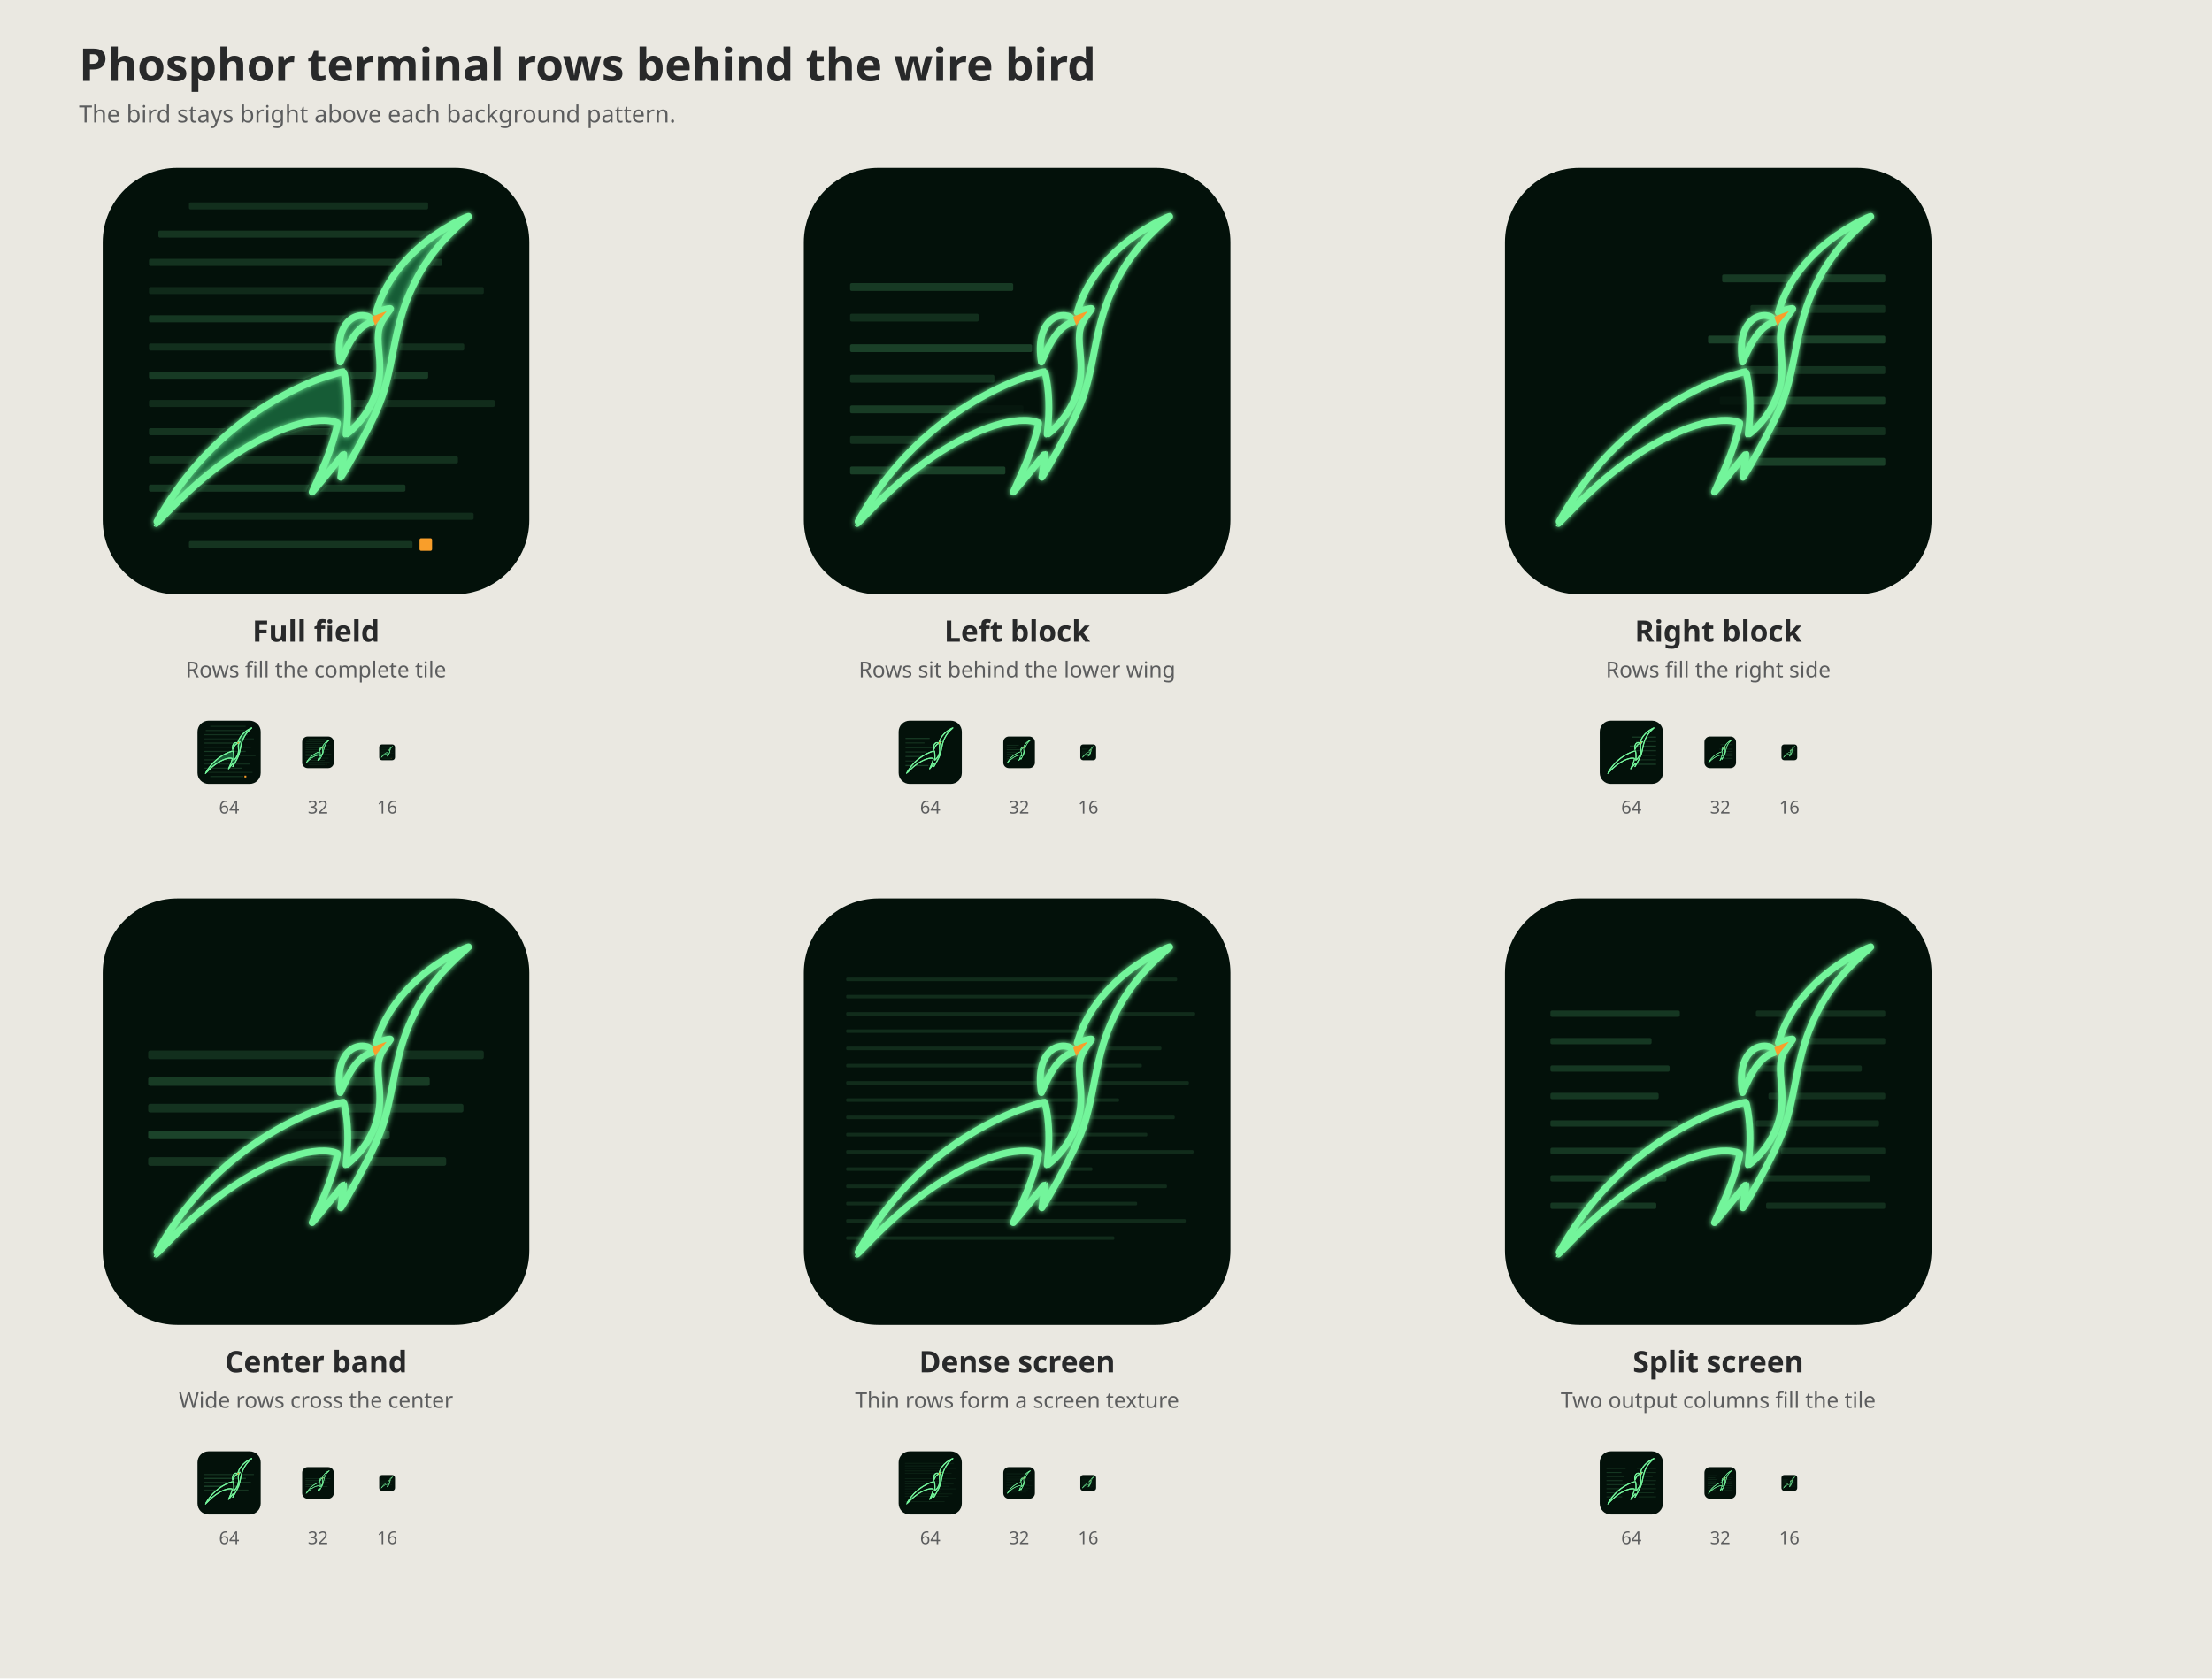
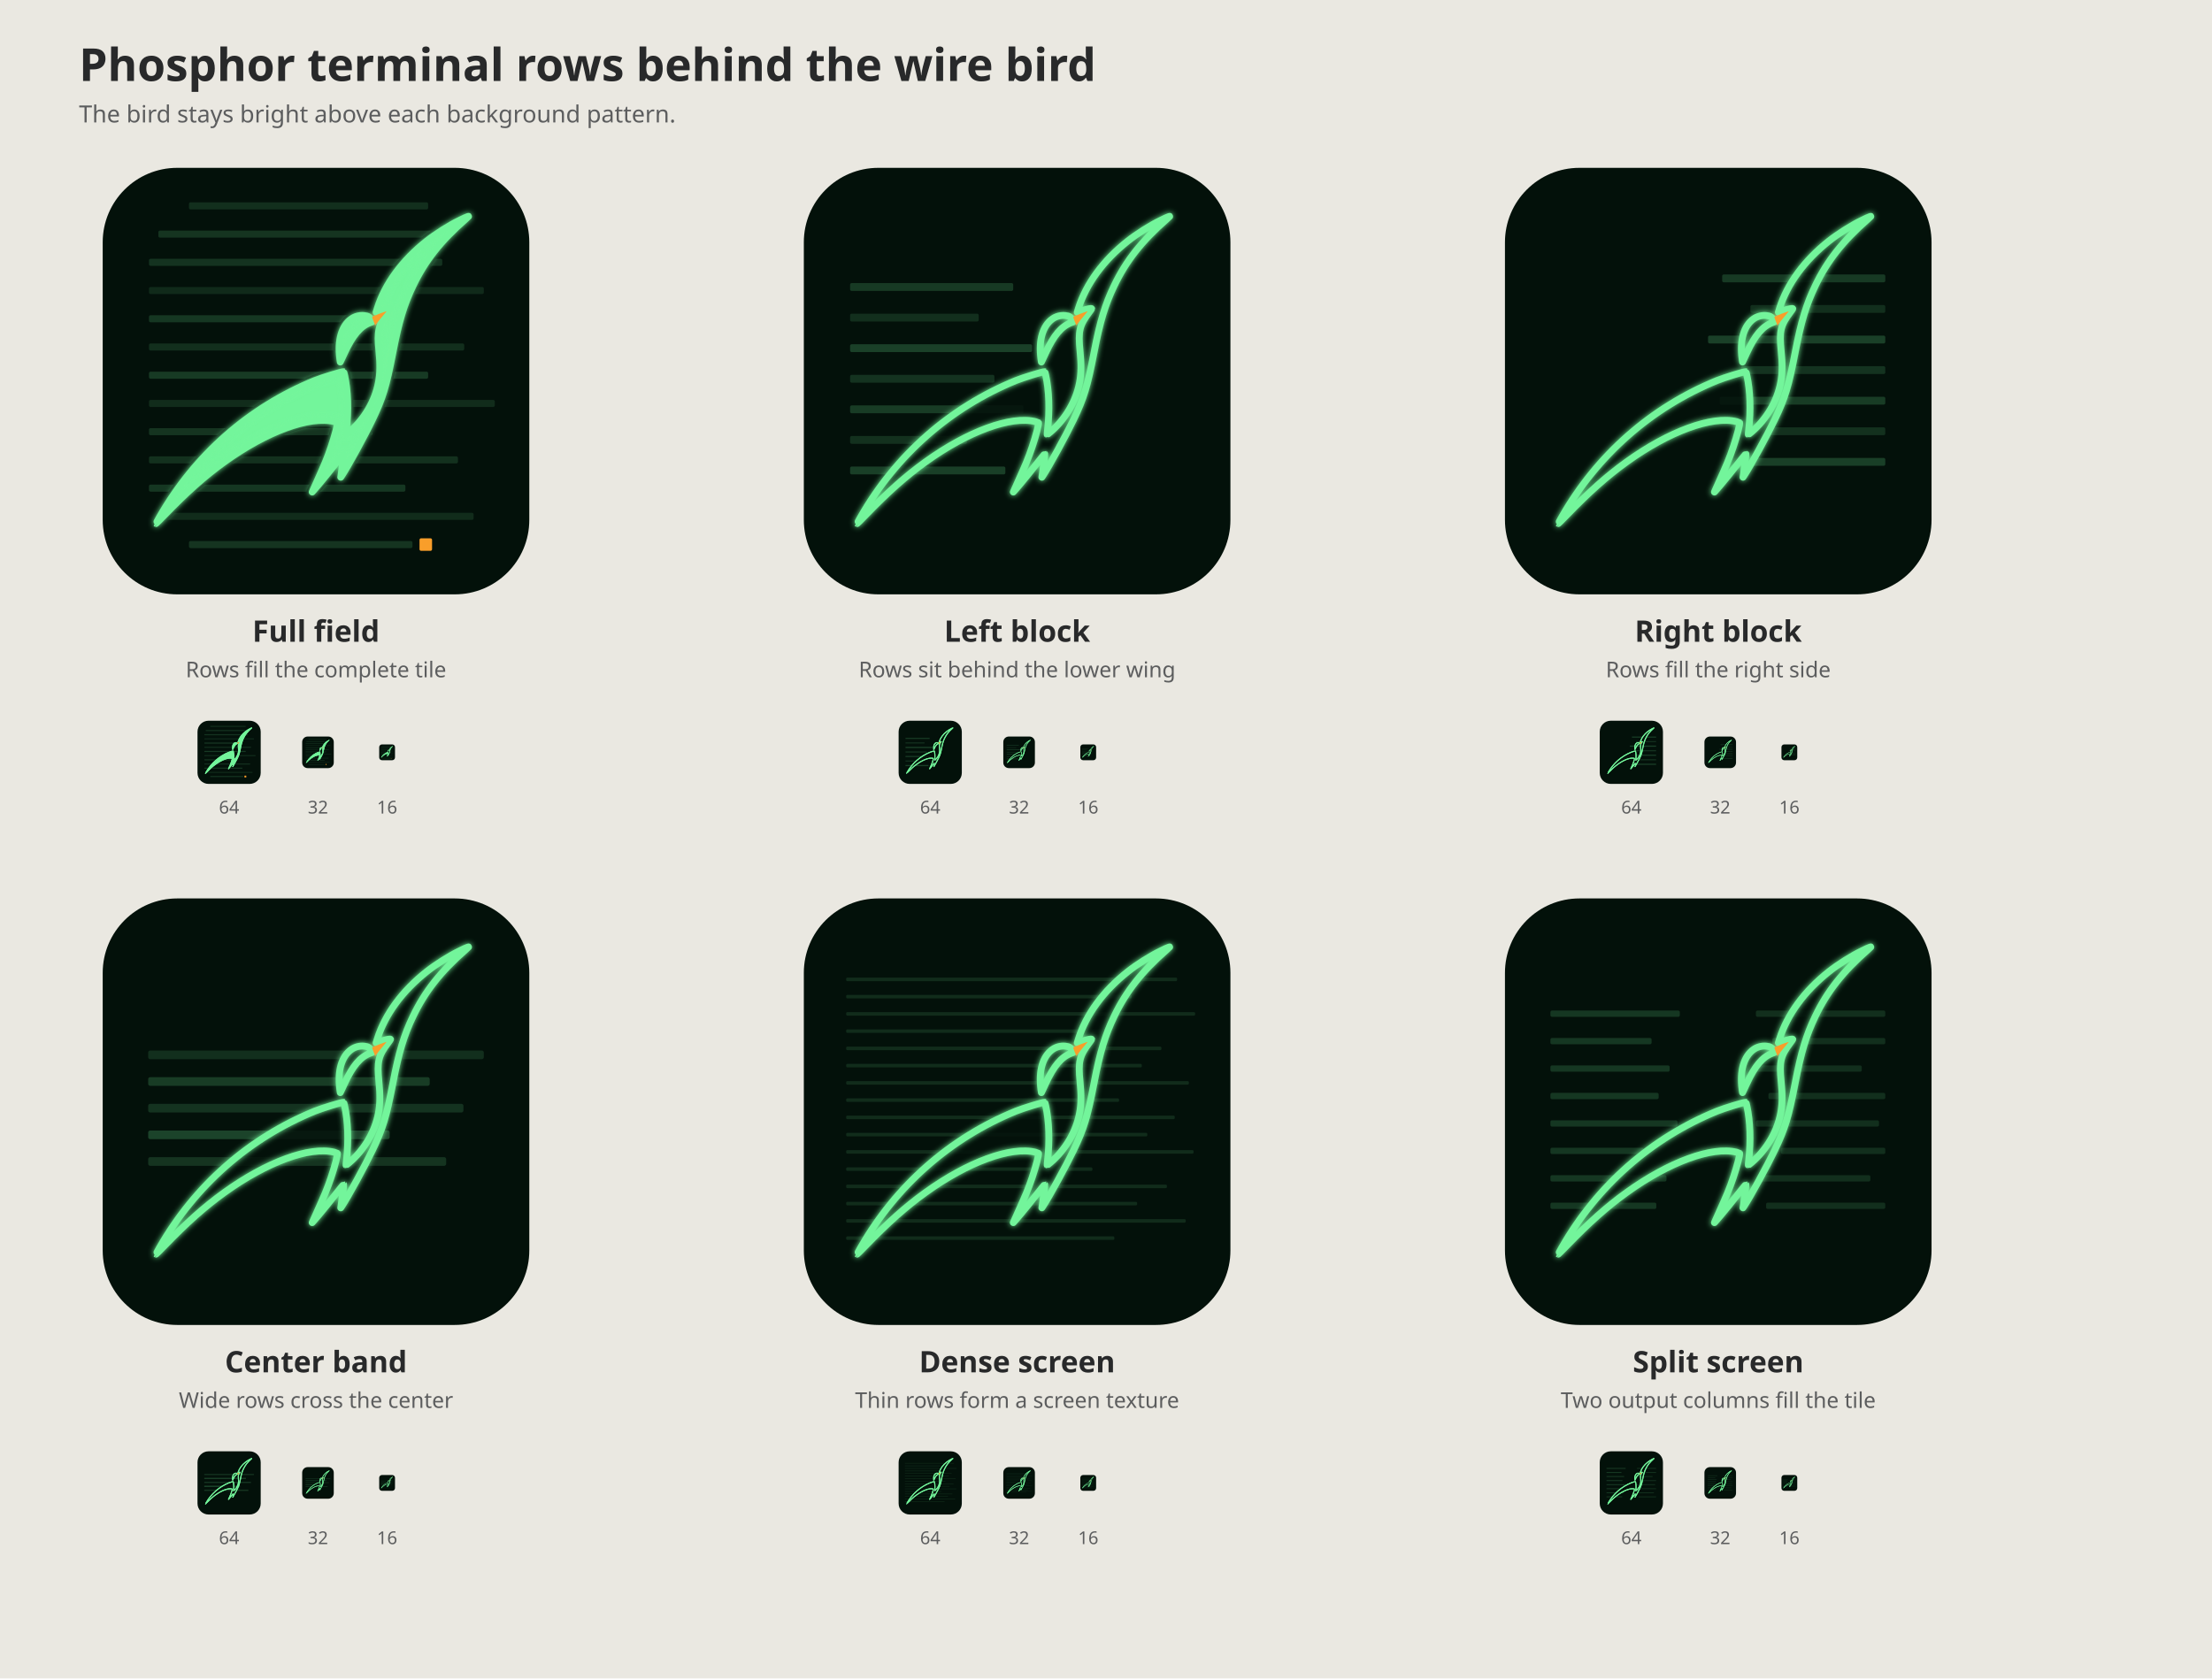
<svg xmlns="http://www.w3.org/2000/svg" xmlns:xlink="http://www.w3.org/1999/xlink" viewBox="0 0 2240 1700" width="2240" height="1700" role="img" aria-labelledby="title description">
  <defs>
    <g id="tern-shape">
      <path d="M10585 5604c-16-2-79-9-140-15-289-28-711-120-1005-218-780-260-1415-685-1825-1221l-65-85 153-5c135-5 238-22 237-39-1-3-39-31-87-61-365-233-454-369-584-884-85-340-172-567-298-778-256-430-674-774-1161-957-58-21-106-38-108-36-2 2 23 56 56 121 229 458 388 947 443 1361 7 51 11 95 8 97-19 20-597 49-799 41-1871-75-3631-763-5072-1983-82-69-146-127-145-129 2-2 124 56 272 127 772 377 1360 610 1975 784 1328 376 2542 378 3090 6 32-22 62-45 65-50 13-21-182-305-379-550-192-240-301-359-731-800l-140-144 80 44c141 76 639 372 955 567 46 28 86 50 88 48 4-4-144-295-239-470l-43-80 39 29c248 184 930 784 1269 1116 452 443 637 688 1106 1470 438 731 706 1088 1106 1480 519 508 1088 859 1891 1170 128 49 128 49 73 48-30-1-68-3-85-4z" />
      <path d="M6880 4124c-305-80-544-406-649-885l-18-86 191 192c357 359 630 515 902 515h53l-6 68c-7 82-33 114-128 161-104 52-233 65-345 35z" />
    </g>
    <path id="tern-beak" d="M7520 3993c-19-2-53-5-75-8l-40-5v-115c0-63 2-115 4-115 3 0 12 6 20 14 9 7 97 59 196 116 99 56 184 106 190 111 8 8-213 10-295 2z" />
    <g id="bird-shield">
      <g transform="translate(544 544) scale(.82) translate(-544 -544)">
        <g transform="translate(544 544) scale(1.18) rotate(-20) translate(-544 -544)">
          <g transform="translate(0 254)">
            <g transform="translate(0 580) scale(.1 -.1)">
              <use xlink:href="#tern-shape" fill="#03110A" opacity=".86" />
            </g>
          </g>
        </g>
      </g>
    </g>
    <g id="bird-shield-clear">
      <g transform="translate(544 544) scale(.82) translate(-544 -544)">
        <g transform="translate(544 544) scale(1.18) rotate(-20) translate(-544 -544)">
          <g transform="translate(0 254)">
            <g transform="translate(0 580) scale(.1 -.1)">
              <use xlink:href="#tern-shape" fill="#03110A" stroke="#03110A" stroke-width="300" stroke-linejoin="round" />
              <use xlink:href="#tern-beak" fill="#03110A" stroke="#03110A" stroke-width="300" stroke-linejoin="round" />
            </g>
          </g>
        </g>
      </g>
    </g>
    <g id="bird-fill-solid">
      <g transform="translate(544 544) scale(.82) translate(-544 -544)">
        <g transform="translate(544 544) scale(1.18) rotate(-20) translate(-544 -544)">
          <g transform="translate(0 254)">
            <g transform="translate(0 580) scale(.1 -.1)">
-               <use xlink:href="#tern-shape" fill="#165C36" />
+               <use xlink:href="#tern-shape" fill="#73F59B" />
            </g>
          </g>
        </g>
      </g>
    </g>
    <g id="wire-tern">
      <g transform="translate(544 544) scale(.82) translate(-544 -544)">
        <g transform="translate(544 544) scale(1.18) rotate(-20) translate(-544 -544)">
          <g transform="translate(0 254)">
            <g transform="translate(0 580) scale(.1 -.1)">
              <use xlink:href="#tern-shape" fill="none" stroke="#73F59B" stroke-width="180" stroke-linejoin="round" />
              <use xlink:href="#tern-beak" fill="#F99E2A" />
            </g>
          </g>
        </g>
      </g>
    </g>
    <filter id="glow" x="-30%" y="-30%" width="160%" height="160%">
      <feGaussianBlur stdDeviation="7" result="blur" />
      <feMerge>
        <feMergeNode in="blur" />
        <feMergeNode in="SourceGraphic" />
      </feMerge>
    </filter>
    <g id="rows-full" fill="#73F59B">
      <rect x="220" y="88" width="610" height="18" rx="4" opacity=".13" />
      <rect x="142" y="160" width="748" height="18" rx="4" opacity=".16" />
      <rect x="118" y="232" width="748" height="18" rx="4" opacity=".15" />
      <rect x="118" y="304" width="854" height="18" rx="4" opacity=".11" />
      <rect x="118" y="376" width="632" height="18" rx="4" opacity=".17" />
      <rect x="118" y="448" width="804" height="18" rx="4" opacity=".13" />
      <rect x="118" y="520" width="712" height="18" rx="4" opacity=".18" />
      <rect x="118" y="592" width="882" height="18" rx="4" opacity=".12" />
      <rect x="118" y="664" width="570" height="18" rx="4" opacity=".16" />
      <rect x="118" y="736" width="788" height="18" rx="4" opacity=".14" />
      <rect x="118" y="808" width="654" height="18" rx="4" opacity=".17" />
      <rect x="142" y="880" width="804" height="18" rx="4" opacity=".12" />
      <rect x="220" y="952" width="570" height="18" rx="4" opacity=".16" />
      <rect x="808" y="945" width="32" height="32" rx="4" fill="#F99E2A" opacity="1" />
    </g>
    <g id="rows-left" fill="#73F59B">
      <rect x="118" y="294" width="416" height="20" rx="4" opacity=".18" />
      <rect x="118" y="372" width="328" height="20" rx="4" opacity=".13" />
      <rect x="118" y="450" width="464" height="20" rx="4" opacity=".21" />
      <rect x="118" y="528" width="368" height="20" rx="4" opacity=".15" />
      <rect x="118" y="606" width="442" height="20" rx="4" opacity=".19" />
      <rect x="118" y="684" width="298" height="20" rx="4" opacity=".14" />
      <rect x="118" y="762" width="396" height="20" rx="4" opacity=".20" />
    </g>
    <g id="rows-right" fill="#73F59B">
      <rect x="554" y="272" width="416" height="20" rx="4" opacity=".18" />
      <rect x="626" y="350" width="344" height="20" rx="4" opacity=".13" />
      <rect x="518" y="428" width="452" height="20" rx="4" opacity=".21" />
      <rect x="602" y="506" width="368" height="20" rx="4" opacity=".15" />
      <rect x="548" y="584" width="422" height="20" rx="4" opacity=".19" />
      <rect x="674" y="662" width="296" height="20" rx="4" opacity=".14" />
      <rect x="578" y="740" width="392" height="20" rx="4" opacity=".20" />
    </g>
    <g id="rows-band" fill="#73F59B">
      <rect x="116" y="388" width="856" height="22" rx="5" opacity=".13" />
      <rect x="116" y="456" width="718" height="22" rx="5" opacity=".19" />
      <rect x="116" y="524" width="804" height="22" rx="5" opacity=".15" />
      <rect x="116" y="592" width="616" height="22" rx="5" opacity=".22" />
      <rect x="116" y="660" width="760" height="22" rx="5" opacity=".16" />
    </g>
    <g id="rows-dense" fill="#73F59B" opacity=".12">
      <rect x="108" y="202" width="844" height="9" rx="3" />
      <rect x="108" y="246" width="728" height="9" rx="3" />
      <rect x="108" y="290" width="890" height="9" rx="3" />
      <rect x="108" y="334" width="650" height="9" rx="3" />
      <rect x="108" y="378" width="804" height="9" rx="3" />
      <rect x="108" y="422" width="754" height="9" rx="3" />
      <rect x="108" y="466" width="874" height="9" rx="3" />
      <rect x="108" y="510" width="696" height="9" rx="3" />
      <rect x="108" y="554" width="838" height="9" rx="3" />
      <rect x="108" y="598" width="768" height="9" rx="3" />
      <rect x="108" y="642" width="886" height="9" rx="3" />
      <rect x="108" y="686" width="628" height="9" rx="3" />
      <rect x="108" y="730" width="818" height="9" rx="3" />
      <rect x="108" y="774" width="742" height="9" rx="3" />
      <rect x="108" y="818" width="866" height="9" rx="3" />
      <rect x="108" y="862" width="684" height="9" rx="3" />
    </g>
    <g id="rows-split" fill="#73F59B">
      <g opacity=".17">
        <rect x="116" y="286" width="330" height="16" rx="4" />
        <rect x="116" y="356" width="258" height="16" rx="4" />
        <rect x="116" y="426" width="304" height="16" rx="4" />
        <rect x="116" y="496" width="276" height="16" rx="4" />
        <rect x="116" y="566" width="324" height="16" rx="4" />
        <rect x="116" y="636" width="238" height="16" rx="4" />
        <rect x="116" y="706" width="296" height="16" rx="4" />
        <rect x="116" y="776" width="270" height="16" rx="4" />
      </g>
      <g opacity=".13">
        <rect x="640" y="286" width="330" height="16" rx="4" />
        <rect x="682" y="356" width="288" height="16" rx="4" />
        <rect x="640" y="426" width="270" height="16" rx="4" />
        <rect x="672" y="496" width="298" height="16" rx="4" />
        <rect x="640" y="566" width="314" height="16" rx="4" />
        <rect x="704" y="636" width="266" height="16" rx="4" />
        <rect x="640" y="706" width="292" height="16" rx="4" />
        <rect x="666" y="776" width="304" height="16" rx="4" />
      </g>
    </g>
    <g id="bird-on-top">
      <use xlink:href="#bird-shield" />
      <g filter="url(#glow)">
        <use xlink:href="#wire-tern" />
      </g>
    </g>
    <g id="bird-on-top-clear">
      <use xlink:href="#bird-shield-clear" />
      <use xlink:href="#bird-fill-solid" />
      <g filter="url(#glow)">
        <use xlink:href="#wire-tern" />
      </g>
    </g>
    <symbol id="tile-full" viewBox="0 0 1088 1088">
      <rect width="1088" height="1088" rx="190" fill="#03110A" />
      <use xlink:href="#rows-full" />
      <use xlink:href="#bird-on-top-clear" />
    </symbol>
    <symbol id="tile-left" viewBox="0 0 1088 1088">
      <rect width="1088" height="1088" rx="190" fill="#03110A" />
      <use xlink:href="#rows-left" />
      <use xlink:href="#bird-on-top" />
    </symbol>
    <symbol id="tile-right" viewBox="0 0 1088 1088">
      <rect width="1088" height="1088" rx="190" fill="#03110A" />
      <use xlink:href="#rows-right" />
      <use xlink:href="#bird-on-top" />
    </symbol>
    <symbol id="tile-band" viewBox="0 0 1088 1088">
      <rect width="1088" height="1088" rx="190" fill="#03110A" />
      <use xlink:href="#rows-band" />
      <use xlink:href="#bird-on-top" />
    </symbol>
    <symbol id="tile-dense" viewBox="0 0 1088 1088">
      <rect width="1088" height="1088" rx="190" fill="#03110A" />
      <use xlink:href="#rows-dense" />
      <use xlink:href="#bird-on-top" />
    </symbol>
    <symbol id="tile-split" viewBox="0 0 1088 1088">
      <rect width="1088" height="1088" rx="190" fill="#03110A" />
      <use xlink:href="#rows-split" />
      <use xlink:href="#bird-on-top" />
    </symbol>
  </defs>
  <rect width="2240" height="1700" fill="#EAE8E1" />
  <text x="80" y="82" fill="#28292A" font-family="sans-serif" font-size="46" font-weight="700">
    Phosphor terminal rows behind the wire bird
  </text>
  <text x="80" y="124" fill="#5C5D5E" font-family="sans-serif" font-size="24">
    The bird stays bright above each background pattern.
  </text>
  <g font-family="sans-serif" text-anchor="middle">
    <g transform="translate(80 170)">
      <use xlink:href="#tile-full" x="24" width="432" height="432" />
      <text x="240" y="480" fill="#28292A" font-size="30" font-weight="700">Full field</text>
      <text x="240" y="516" fill="#5C5D5E" font-size="22">Rows fill the complete tile</text>
      <use xlink:href="#tile-full" x="120" y="560" width="64" height="64" />
      <use xlink:href="#tile-full" x="226" y="576" width="32" height="32" />
      <use xlink:href="#tile-full" x="304" y="584" width="16" height="16" />
      <g fill="#5C5D5E" font-size="18">
        <text x="152" y="654">64</text>
        <text x="242" y="654">32</text>
        <text x="312" y="654">16</text>
      </g>
    </g>
    <g transform="translate(790 170)">
      <use xlink:href="#tile-left" x="24" width="432" height="432" />
      <text x="240" y="480" fill="#28292A" font-size="30" font-weight="700">Left block</text>
      <text x="240" y="516" fill="#5C5D5E" font-size="22">Rows sit behind the lower wing</text>
      <use xlink:href="#tile-left" x="120" y="560" width="64" height="64" />
      <use xlink:href="#tile-left" x="226" y="576" width="32" height="32" />
      <use xlink:href="#tile-left" x="304" y="584" width="16" height="16" />
      <g fill="#5C5D5E" font-size="18">
        <text x="152" y="654">64</text>
        <text x="242" y="654">32</text>
        <text x="312" y="654">16</text>
      </g>
    </g>
    <g transform="translate(1500 170)">
      <use xlink:href="#tile-right" x="24" width="432" height="432" />
      <text x="240" y="480" fill="#28292A" font-size="30" font-weight="700">Right block</text>
      <text x="240" y="516" fill="#5C5D5E" font-size="22">Rows fill the right side</text>
      <use xlink:href="#tile-right" x="120" y="560" width="64" height="64" />
      <use xlink:href="#tile-right" x="226" y="576" width="32" height="32" />
      <use xlink:href="#tile-right" x="304" y="584" width="16" height="16" />
      <g fill="#5C5D5E" font-size="18">
        <text x="152" y="654">64</text>
        <text x="242" y="654">32</text>
        <text x="312" y="654">16</text>
      </g>
    </g>
    <g transform="translate(80 910)">
      <use xlink:href="#tile-band" x="24" width="432" height="432" />
      <text x="240" y="480" fill="#28292A" font-size="30" font-weight="700">Center band</text>
      <text x="240" y="516" fill="#5C5D5E" font-size="22">Wide rows cross the center</text>
      <use xlink:href="#tile-band" x="120" y="560" width="64" height="64" />
      <use xlink:href="#tile-band" x="226" y="576" width="32" height="32" />
      <use xlink:href="#tile-band" x="304" y="584" width="16" height="16" />
      <g fill="#5C5D5E" font-size="18">
        <text x="152" y="654">64</text>
        <text x="242" y="654">32</text>
        <text x="312" y="654">16</text>
      </g>
    </g>
    <g transform="translate(790 910)">
      <use xlink:href="#tile-dense" x="24" width="432" height="432" />
      <text x="240" y="480" fill="#28292A" font-size="30" font-weight="700">Dense screen</text>
      <text x="240" y="516" fill="#5C5D5E" font-size="22">Thin rows form a screen texture</text>
      <use xlink:href="#tile-dense" x="120" y="560" width="64" height="64" />
      <use xlink:href="#tile-dense" x="226" y="576" width="32" height="32" />
      <use xlink:href="#tile-dense" x="304" y="584" width="16" height="16" />
      <g fill="#5C5D5E" font-size="18">
        <text x="152" y="654">64</text>
        <text x="242" y="654">32</text>
        <text x="312" y="654">16</text>
      </g>
    </g>
    <g transform="translate(1500 910)">
      <use xlink:href="#tile-split" x="24" width="432" height="432" />
      <text x="240" y="480" fill="#28292A" font-size="30" font-weight="700">Split screen</text>
      <text x="240" y="516" fill="#5C5D5E" font-size="22">Two output columns fill the tile</text>
      <use xlink:href="#tile-split" x="120" y="560" width="64" height="64" />
      <use xlink:href="#tile-split" x="226" y="576" width="32" height="32" />
      <use xlink:href="#tile-split" x="304" y="584" width="16" height="16" />
      <g fill="#5C5D5E" font-size="18">
        <text x="152" y="654">64</text>
        <text x="242" y="654">32</text>
        <text x="312" y="654">16</text>
      </g>
    </g>
  </g>
</svg>
